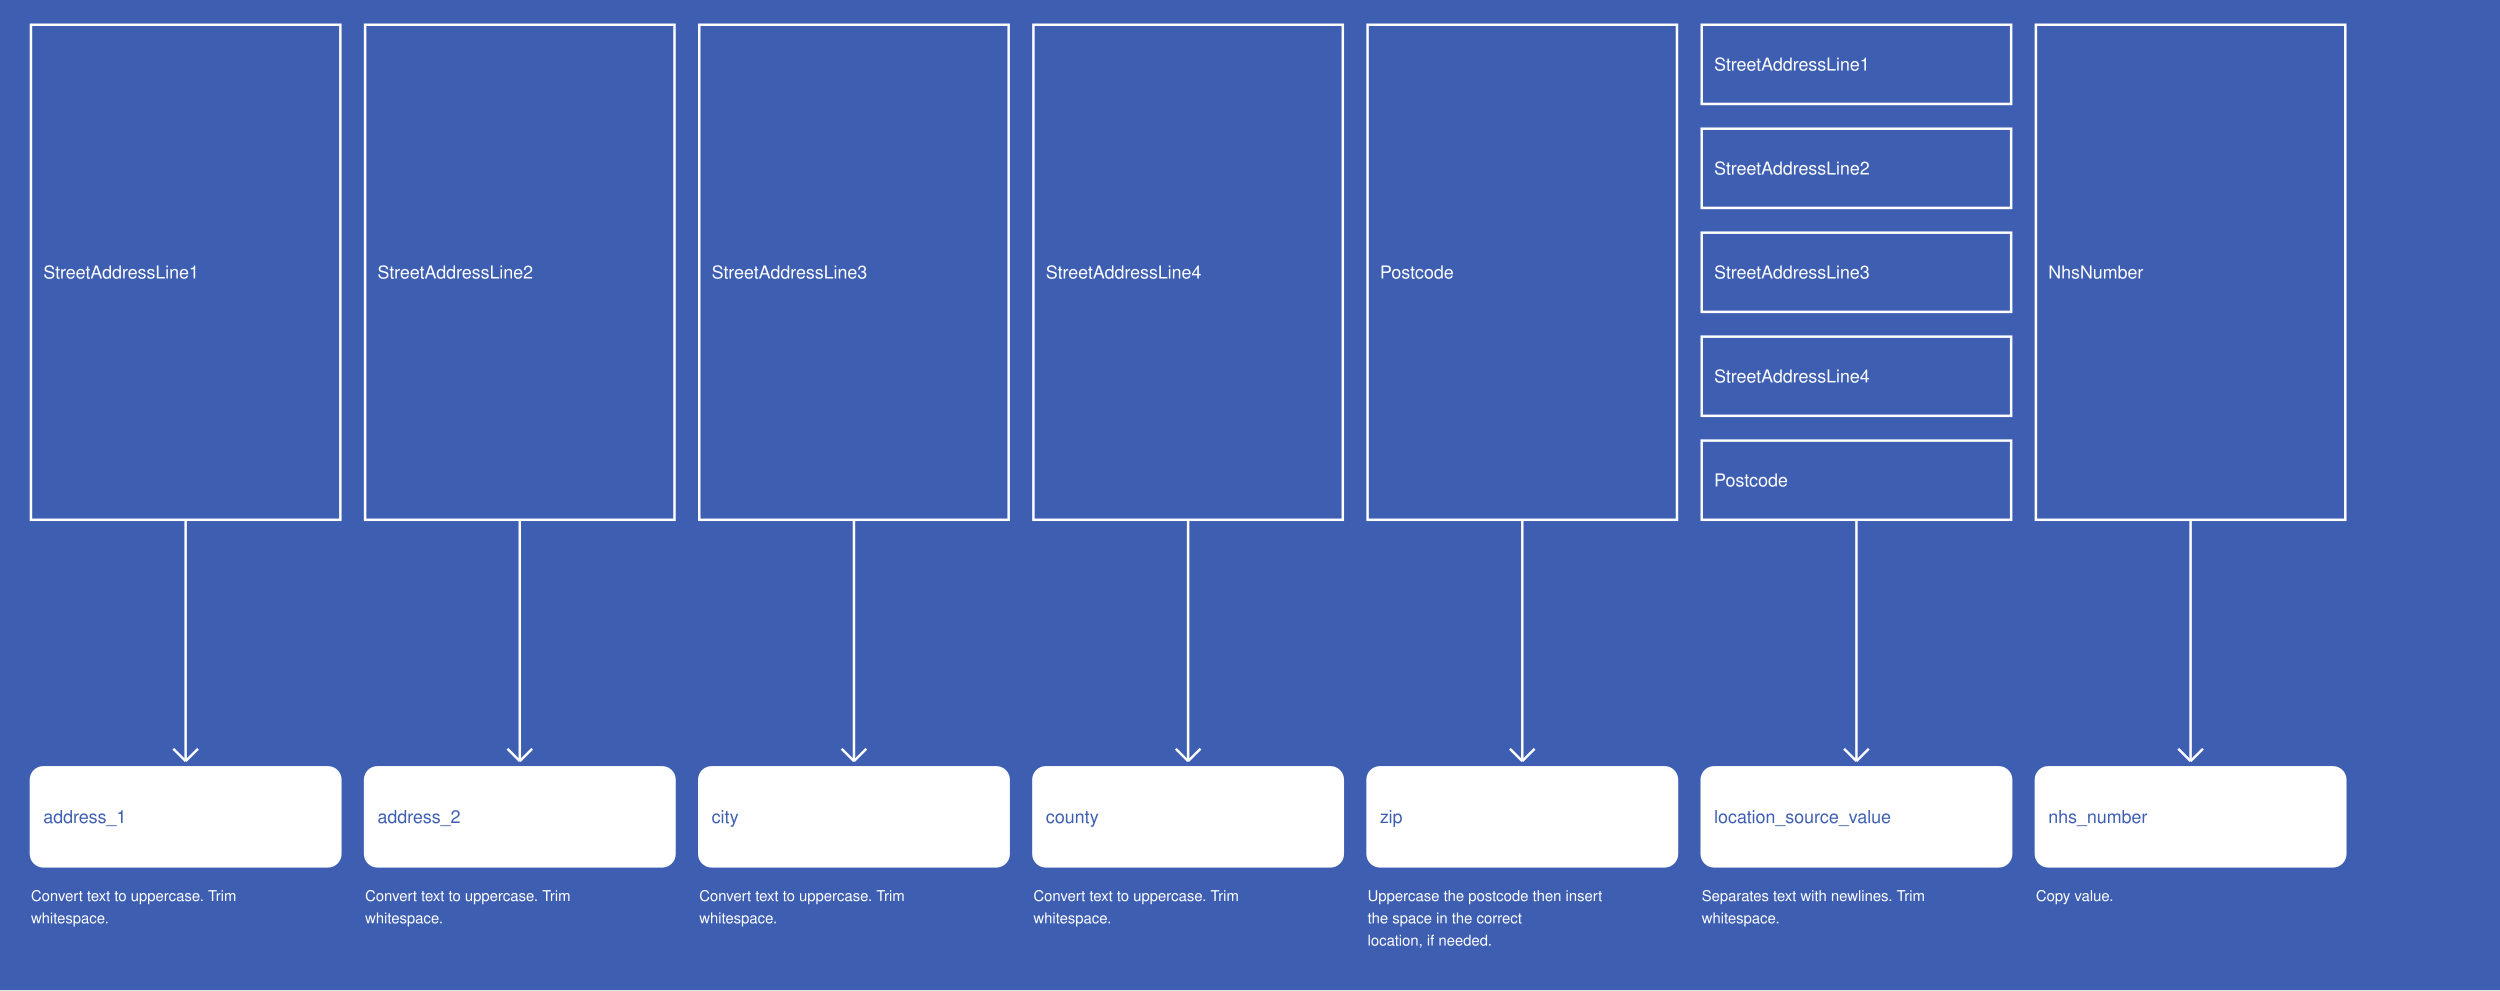
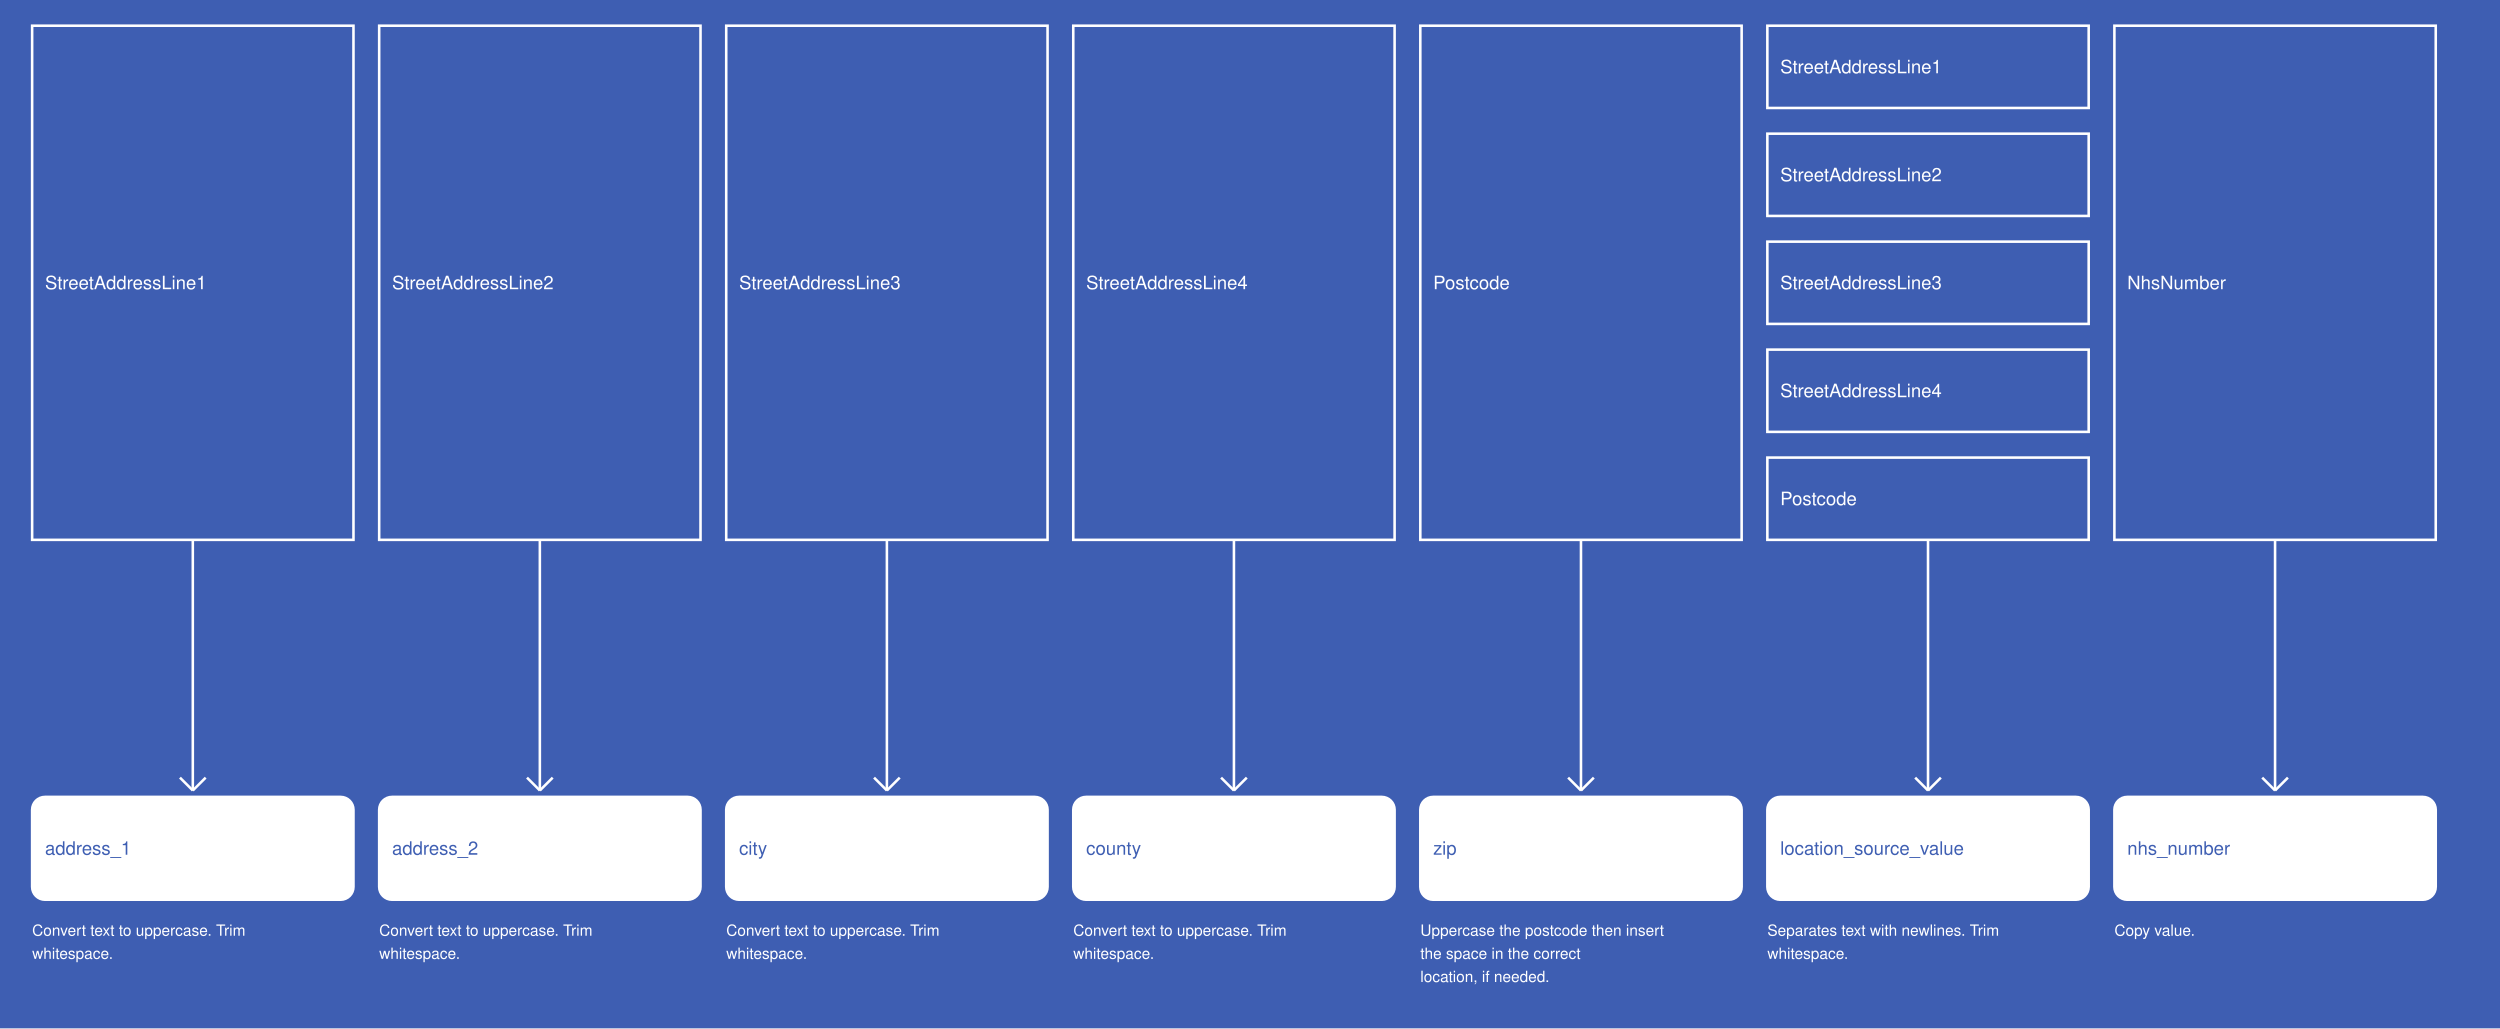
- <svg xmlns="http://www.w3.org/2000/svg" width="2020" height="800">
+ <svg xmlns="http://www.w3.org/2000/svg" width="1945" height="800">
  <rect width="100%" height="100%" fill="#3E5EB2" />
  <g>
    <rect x="25" y="20" width="250" height="400" fill="#3E5EB2" stroke="white" stroke-width="2" />
    <text x="35" y="225" fill="white" font-family="Helvetica" font-size="1.2em" text-anchor="start">StreetAddressLine1</text>
  </g>
  <g>
    <line x1="150" y1="420" x2="150" y2="615" stroke="white" stroke-width="2" />
    <line x1="140" y1="605" x2="150" y2="615" stroke="white" stroke-width="2" />
    <line x1="160" y1="605" x2="150" y2="615" stroke="white" stroke-width="2" />
    <text x="25" y="728" fill="white" font-size="1em" font-family="Helvetica">Convert text to uppercase. Trim</text>
    <text x="25" y="746" fill="white" font-size="1em" font-family="Helvetica">whitespace.</text>
  </g>
  <g>
    <rect x="25" y="620" width="250" height="80" fill="white" stroke="white" stroke-width="2" rx="10" />
    <text x="35" y="665" fill="#3E5EB2" font-family="Helvetica" font-size="1.2em" text-anchor="start">address_1</text>
  </g>
  <g>
    <rect x="295" y="20" width="250" height="400" fill="#3E5EB2" stroke="white" stroke-width="2" />
    <text x="305" y="225" fill="white" font-family="Helvetica" font-size="1.2em" text-anchor="start">StreetAddressLine2</text>
  </g>
  <g>
    <line x1="420" y1="420" x2="420" y2="615" stroke="white" stroke-width="2" />
    <line x1="410" y1="605" x2="420" y2="615" stroke="white" stroke-width="2" />
    <line x1="430" y1="605" x2="420" y2="615" stroke="white" stroke-width="2" />
    <text x="295" y="728" fill="white" font-size="1em" font-family="Helvetica">Convert text to uppercase. Trim</text>
    <text x="295" y="746" fill="white" font-size="1em" font-family="Helvetica">whitespace.</text>
  </g>
  <g>
    <rect x="295" y="620" width="250" height="80" fill="white" stroke="white" stroke-width="2" rx="10" />
    <text x="305" y="665" fill="#3E5EB2" font-family="Helvetica" font-size="1.2em" text-anchor="start">address_2</text>
  </g>
  <g>
    <rect x="565" y="20" width="250" height="400" fill="#3E5EB2" stroke="white" stroke-width="2" />
    <text x="575" y="225" fill="white" font-family="Helvetica" font-size="1.2em" text-anchor="start">StreetAddressLine3</text>
  </g>
  <g>
    <line x1="690" y1="420" x2="690" y2="615" stroke="white" stroke-width="2" />
    <line x1="680" y1="605" x2="690" y2="615" stroke="white" stroke-width="2" />
    <line x1="700" y1="605" x2="690" y2="615" stroke="white" stroke-width="2" />
    <text x="565" y="728" fill="white" font-size="1em" font-family="Helvetica">Convert text to uppercase. Trim</text>
    <text x="565" y="746" fill="white" font-size="1em" font-family="Helvetica">whitespace.</text>
  </g>
  <g>
    <rect x="565" y="620" width="250" height="80" fill="white" stroke="white" stroke-width="2" rx="10" />
    <text x="575" y="665" fill="#3E5EB2" font-family="Helvetica" font-size="1.2em" text-anchor="start">city</text>
  </g>
  <g>
    <rect x="835" y="20" width="250" height="400" fill="#3E5EB2" stroke="white" stroke-width="2" />
    <text x="845" y="225" fill="white" font-family="Helvetica" font-size="1.2em" text-anchor="start">StreetAddressLine4</text>
  </g>
  <g>
    <line x1="960" y1="420" x2="960" y2="615" stroke="white" stroke-width="2" />
    <line x1="950" y1="605" x2="960" y2="615" stroke="white" stroke-width="2" />
    <line x1="970" y1="605" x2="960" y2="615" stroke="white" stroke-width="2" />
    <text x="835" y="728" fill="white" font-size="1em" font-family="Helvetica">Convert text to uppercase. Trim</text>
    <text x="835" y="746" fill="white" font-size="1em" font-family="Helvetica">whitespace.</text>
  </g>
  <g>
    <rect x="835" y="620" width="250" height="80" fill="white" stroke="white" stroke-width="2" rx="10" />
    <text x="845" y="665" fill="#3E5EB2" font-family="Helvetica" font-size="1.2em" text-anchor="start">county</text>
  </g>
  <g>
    <rect x="1105" y="20" width="250" height="400" fill="#3E5EB2" stroke="white" stroke-width="2" />
    <text x="1115" y="225" fill="white" font-family="Helvetica" font-size="1.2em" text-anchor="start">Postcode</text>
  </g>
  <g>
    <line x1="1230" y1="420" x2="1230" y2="615" stroke="white" stroke-width="2" />
    <line x1="1220" y1="605" x2="1230" y2="615" stroke="white" stroke-width="2" />
    <line x1="1240" y1="605" x2="1230" y2="615" stroke="white" stroke-width="2" />
    <text x="1105" y="728" fill="white" font-size="1em" font-family="Helvetica">Uppercase the postcode then insert</text>
    <text x="1105" y="746" fill="white" font-size="1em" font-family="Helvetica">the space in the correct</text>
    <text x="1105" y="764" fill="white" font-size="1em" font-family="Helvetica">location, if needed.</text>
  </g>
  <g>
    <rect x="1105" y="620" width="250" height="80" fill="white" stroke="white" stroke-width="2" rx="10" />
    <text x="1115" y="665" fill="#3E5EB2" font-family="Helvetica" font-size="1.2em" text-anchor="start">zip</text>
  </g>
  <g>
    <rect x="1375" y="20" width="250" height="64" fill="#3E5EB2" stroke="white" stroke-width="2" />
    <text x="1385" y="57" fill="white" font-family="Helvetica" font-size="1.2em" text-anchor="start">StreetAddressLine1</text>
  </g>
  <g>
    <rect x="1375" y="104" width="250" height="64" fill="#3E5EB2" stroke="white" stroke-width="2" />
    <text x="1385" y="141" fill="white" font-family="Helvetica" font-size="1.2em" text-anchor="start">StreetAddressLine2</text>
  </g>
  <g>
    <rect x="1375" y="188" width="250" height="64" fill="#3E5EB2" stroke="white" stroke-width="2" />
    <text x="1385" y="225" fill="white" font-family="Helvetica" font-size="1.2em" text-anchor="start">StreetAddressLine3</text>
  </g>
  <g>
    <rect x="1375" y="272" width="250" height="64" fill="#3E5EB2" stroke="white" stroke-width="2" />
    <text x="1385" y="309" fill="white" font-family="Helvetica" font-size="1.2em" text-anchor="start">StreetAddressLine4</text>
  </g>
  <g>
    <rect x="1375" y="356" width="250" height="64" fill="#3E5EB2" stroke="white" stroke-width="2" />
    <text x="1385" y="393" fill="white" font-family="Helvetica" font-size="1.2em" text-anchor="start">Postcode</text>
  </g>
  <g>
    <line x1="1500" y1="420" x2="1500" y2="615" stroke="white" stroke-width="2" />
    <line x1="1490" y1="605" x2="1500" y2="615" stroke="white" stroke-width="2" />
    <line x1="1510" y1="605" x2="1500" y2="615" stroke="white" stroke-width="2" />
    <text x="1375" y="728" fill="white" font-size="1em" font-family="Helvetica">Separates text with newlines. Trim</text>
    <text x="1375" y="746" fill="white" font-size="1em" font-family="Helvetica">whitespace.</text>
  </g>
  <g>
    <rect x="1375" y="620" width="250" height="80" fill="white" stroke="white" stroke-width="2" rx="10" />
    <text x="1385" y="665" fill="#3E5EB2" font-family="Helvetica" font-size="1.2em" text-anchor="start">location_source_value</text>
  </g>
  <g>
    <rect x="1645" y="20" width="250" height="400" fill="#3E5EB2" stroke="white" stroke-width="2" />
    <text x="1655" y="225" fill="white" font-family="Helvetica" font-size="1.2em" text-anchor="start">NhsNumber</text>
  </g>
  <g>
    <line x1="1770" y1="420" x2="1770" y2="615" stroke="white" stroke-width="2" />
    <line x1="1760" y1="605" x2="1770" y2="615" stroke="white" stroke-width="2" />
    <line x1="1780" y1="605" x2="1770" y2="615" stroke="white" stroke-width="2" />
    <text x="1645" y="728" fill="white" font-size="1em" font-family="Helvetica">Copy value.</text>
  </g>
  <g>
    <rect x="1645" y="620" width="250" height="80" fill="white" stroke="white" stroke-width="2" rx="10" />
    <text x="1655" y="665" fill="#3E5EB2" font-family="Helvetica" font-size="1.2em" text-anchor="start">nhs_number</text>
  </g>
</svg>
